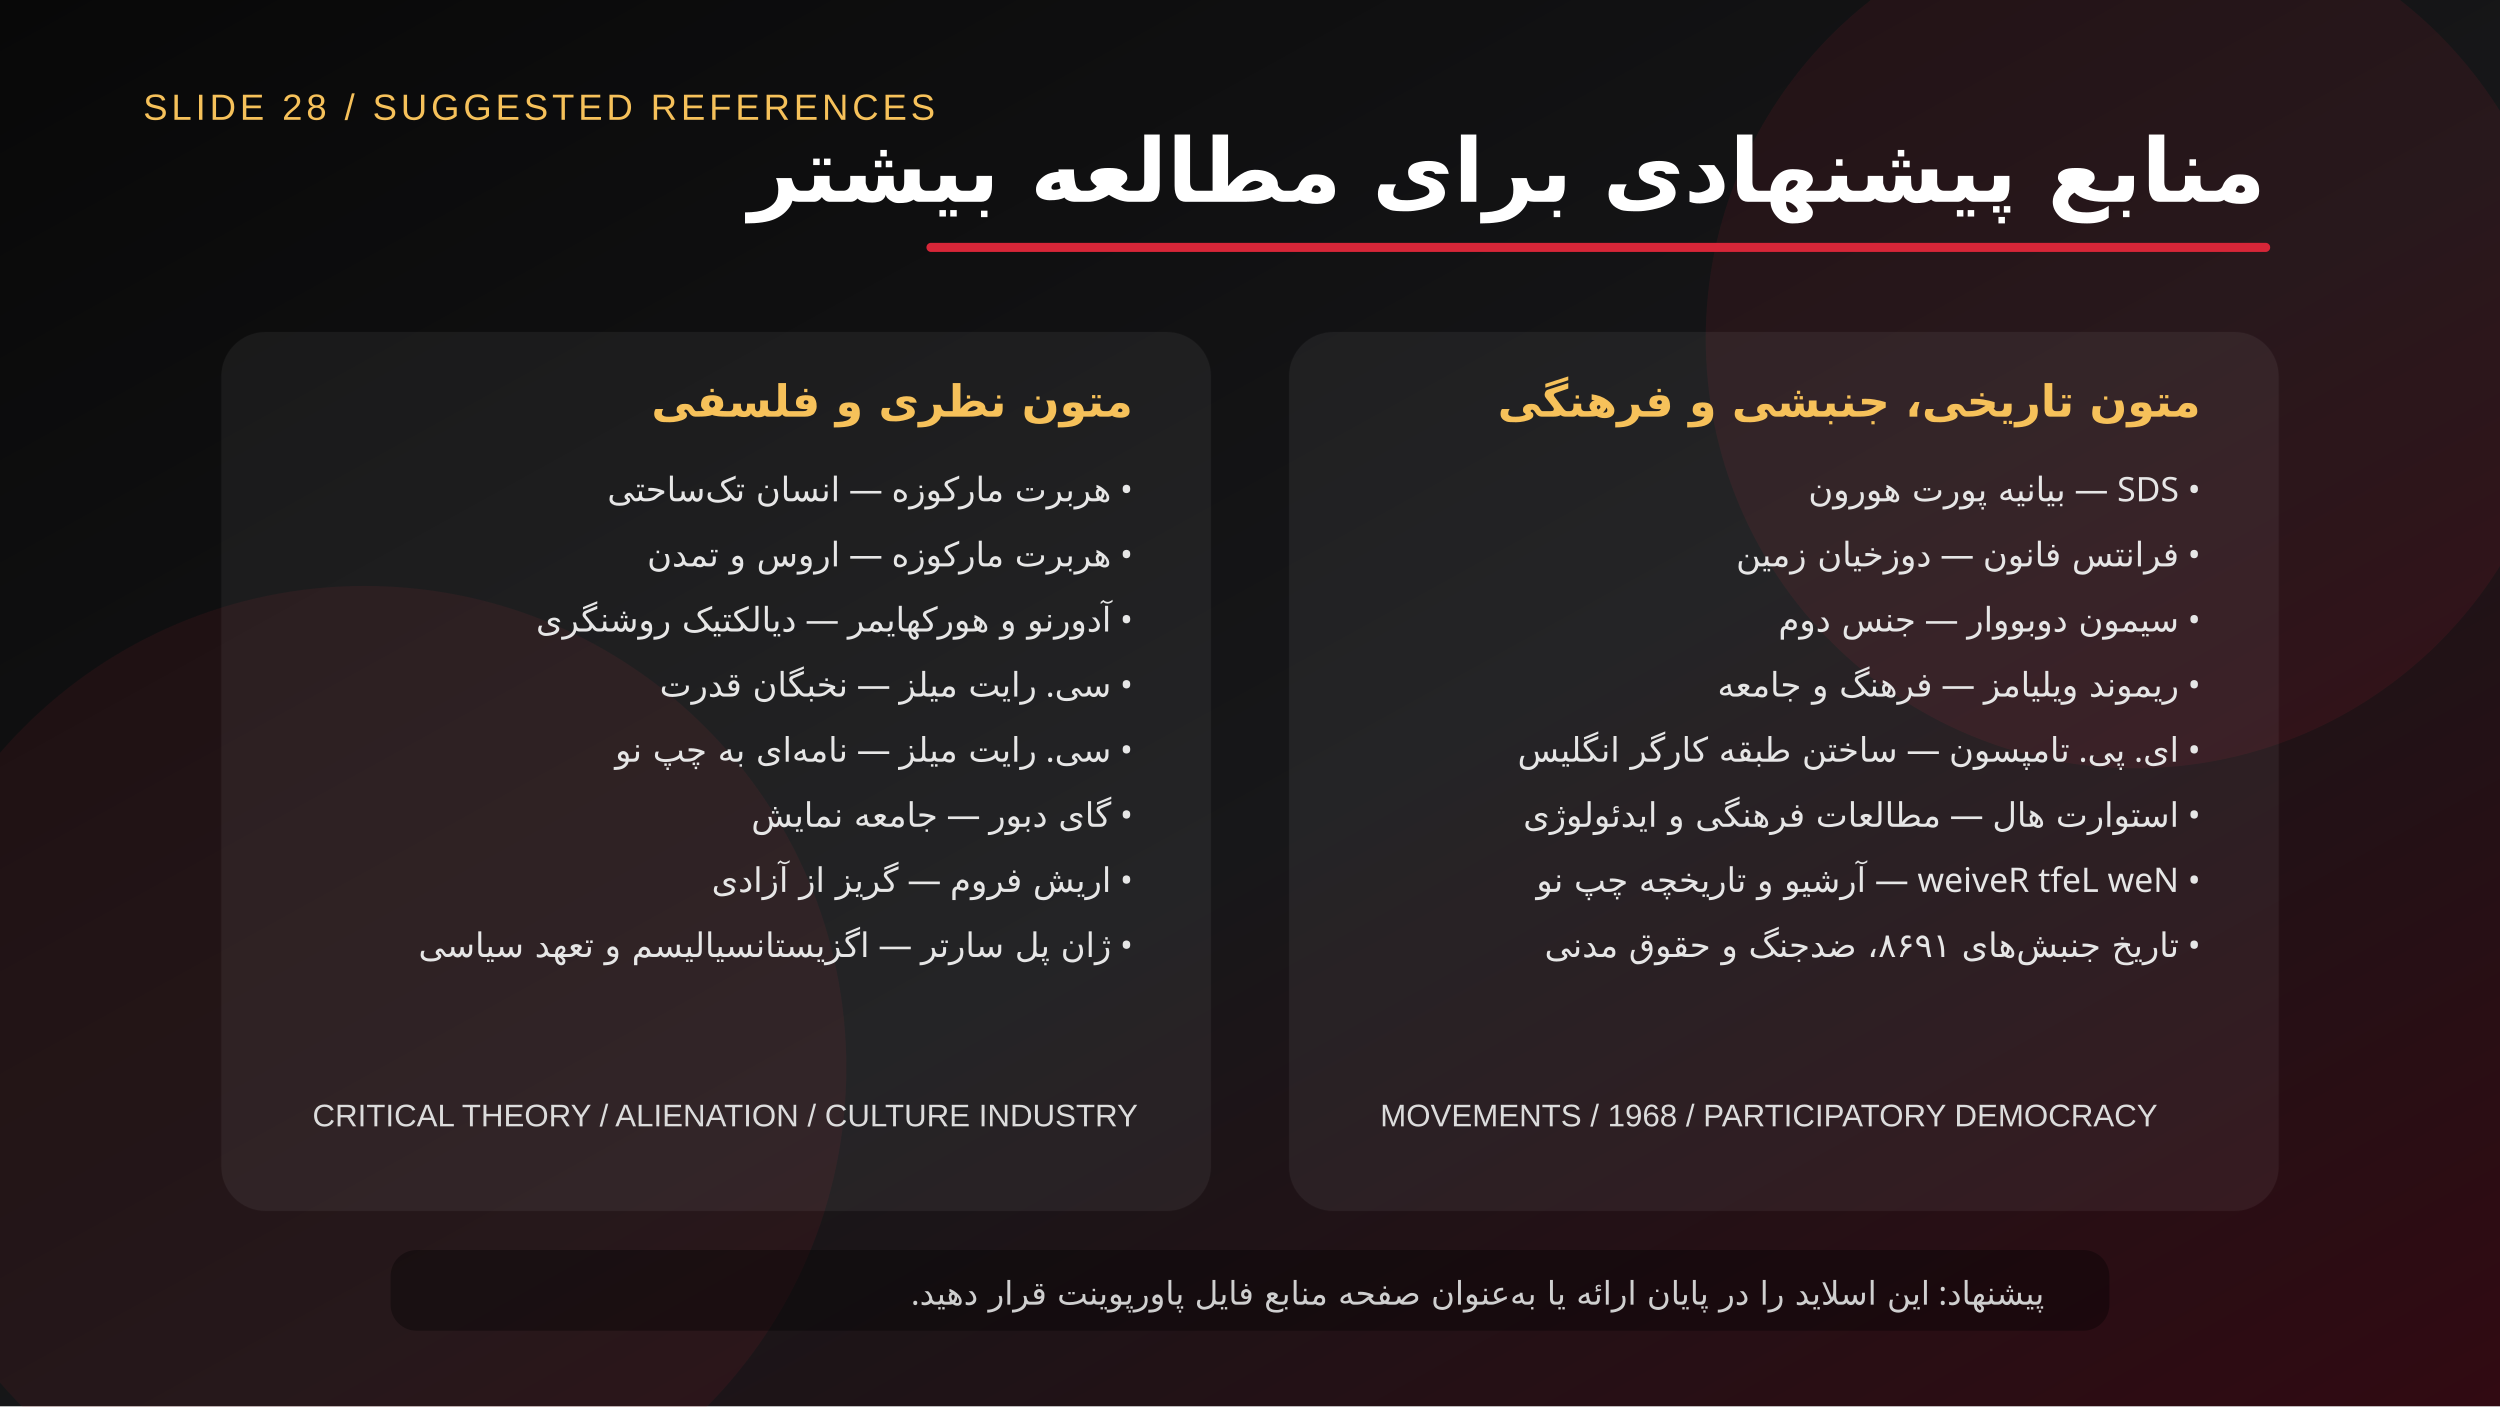
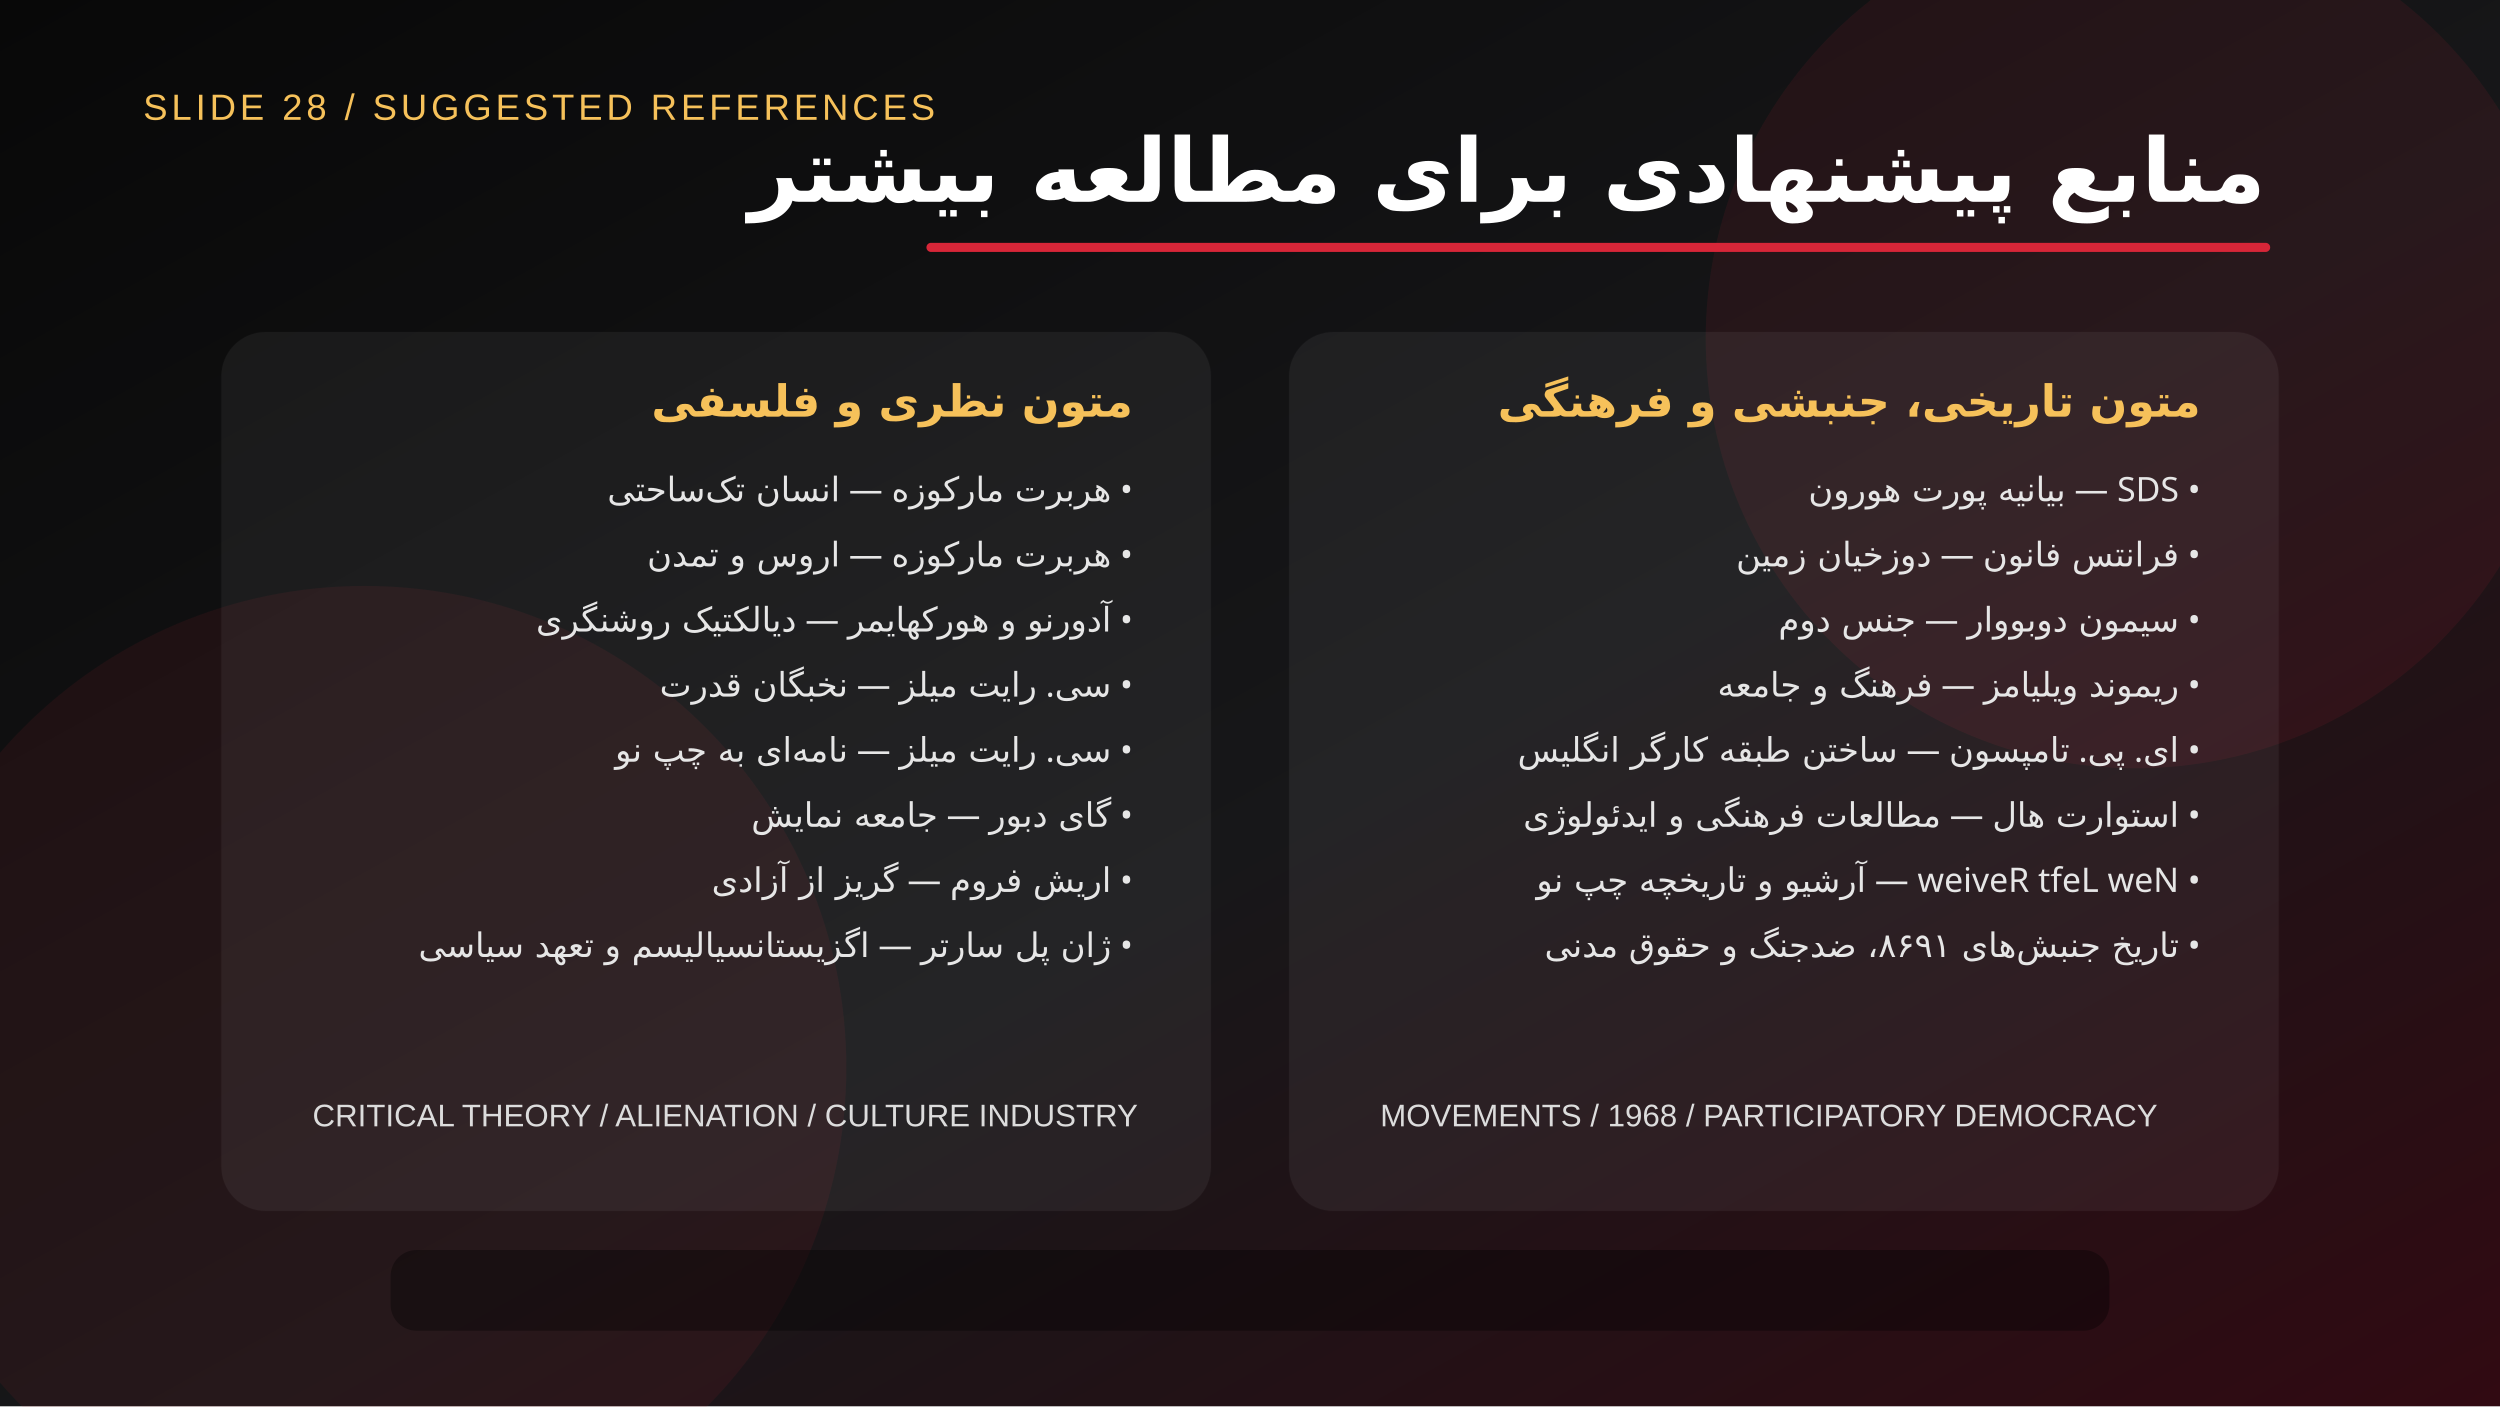
<svg xmlns="http://www.w3.org/2000/svg" width="1920" height="1080" viewBox="0 0 1920 1080">
  <defs>
    <linearGradient id="bg28" x1="0" y1="0" x2="1" y2="1">
      <stop offset="0%" stop-color="#080808" />
      <stop offset="55%" stop-color="#171719" />
      <stop offset="100%" stop-color="#310A12" />
    </linearGradient>
    <style>
-       .kicker { font-family:"Segoe UI",Arial,sans-serif; font-size:28px; fill:#F6C15A; letter-spacing:3px; }
-       .title { font-family:"Vazirmatn","IRANSans","Segoe UI",Tahoma,sans-serif; font-size:68px; font-weight:900; fill:#FFFFFF; direction:rtl; unicode-bidi:bidi-override; }
-       .head { font-family:"Vazirmatn","IRANSans","Segoe UI",Tahoma,sans-serif; font-size:34px; font-weight:900; fill:#F6C15A; direction:rtl; unicode-bidi:bidi-override; }
-       .ref { font-family:"Vazirmatn","IRANSans","Segoe UI",Tahoma,sans-serif; font-size:26px; fill:#E6E6E6; direction:rtl; unicode-bidi:bidi-override; }
-       .latin { font-family:"Segoe UI",Arial,sans-serif; font-size:24px; fill:#DCDCDC; }
-       .note { font-family:"Vazirmatn","IRANSans","Segoe UI",Tahoma,sans-serif; font-size:25px; fill:#CFCFCF; direction:rtl; unicode-bidi:bidi-override; }
+       .kicker {
+         font-family: "Segoe UI", Arial, sans-serif;
+         font-size: 28px;
+         fill: #F6C15A;
+         letter-spacing: 3px;
+       }
+ 
+       .title {
+         font-family: "Vazirmatn", "IRANSans", "Segoe UI", Tahoma, sans-serif;
+         font-size: 68px;
+         font-weight: 900;
+         fill: #FFFFFF;
+         direction: rtl;
+         unicode-bidi: bidi-override;
+       }
+ 
+       .head {
+         font-family: "Vazirmatn", "IRANSans", "Segoe UI", Tahoma, sans-serif;
+         font-size: 34px;
+         font-weight: 900;
+         fill: #F6C15A;
+         direction: rtl;
+         unicode-bidi: bidi-override;
+       }
+ 
+       .ref {
+         font-family: "Vazirmatn", "IRANSans", "Segoe UI", Tahoma, sans-serif;
+         font-size: 26px;
+         fill: #E6E6E6;
+         direction: rtl;
+         unicode-bidi: bidi-override;
+       }
+ 
+       .latin {
+         font-family: "Segoe UI", Arial, sans-serif;
+         font-size: 24px;
+         fill: #DCDCDC;
+       }
+ 
+       .note {
+         font-family: "Vazirmatn", "IRANSans", "Segoe UI", Tahoma, sans-serif;
+         font-size: 25px;
+         fill: #CFCFCF;
+         direction: rtl;
+         unicode-bidi: bidi-override;
+       }
    </style>
  </defs>
  <rect width="1920" height="1080" fill="url(#bg28)" />
  <circle cx="280" cy="820" r="370" fill="#D72638" opacity="0.08" />
  <circle cx="1640" cy="260" r="330" fill="#D72638" opacity="0.09" />
  <text x="110" y="92" class="kicker">SLIDE 28 / SUGGESTED REFERENCES</text>
  <text x="1740" y="155" text-anchor="start" class="title">منابع پیشنهادی برای مطالعه بیشتر</text>
  <line x1="715" y1="190" x2="1740" y2="190" stroke="#D72638" stroke-width="7" stroke-linecap="round" />
  <g transform="translate(170,255)">
    <rect x="0" y="0" width="760" height="675" rx="34" fill="#FFFFFF" opacity="0.055" stroke="#FFFFFF" stroke-opacity="0.13" />
    <text x="700" y="65" text-anchor="start" class="head">متون نظری و فلسفی</text>
    <text x="700" y="130" text-anchor="start" class="ref">• هربرت مارکوزه — انسان تک‌ساحتی</text>
    <text x="700" y="180" text-anchor="start" class="ref">• هربرت مارکوزه — اروس و تمدن</text>
    <text x="700" y="230" text-anchor="start" class="ref">• آدورنو و هورکهایمر — دیالکتیک روشنگری</text>
    <text x="700" y="280" text-anchor="start" class="ref">• سی. رایت میلز — نخبگان قدرت</text>
    <text x="700" y="330" text-anchor="start" class="ref">• سی. رایت میلز — نامه‌ای به چپ نو</text>
    <text x="700" y="380" text-anchor="start" class="ref">• گای دبور — جامعه نمایش</text>
    <text x="700" y="430" text-anchor="start" class="ref">• اریش فروم — گریز از آزادی</text>
    <text x="700" y="480" text-anchor="start" class="ref">• ژان پل سارتر — اگزیستانسیالیسم و تعهد سیاسی</text>
    <text x="70" y="610" class="latin">CRITICAL THEORY / ALIENATION / CULTURE INDUSTRY</text>
  </g>
  <g transform="translate(990,255)">
    <rect x="0" y="0" width="760" height="675" rx="34" fill="#FFFFFF" opacity="0.055" stroke="#FFFFFF" stroke-opacity="0.13" />
    <text x="700" y="65" text-anchor="start" class="head">متون تاریخی، جنبشی و فرهنگی</text>
    <text x="700" y="130" text-anchor="start" class="ref">• SDS — بیانیه پورت هورون</text>
    <text x="700" y="180" text-anchor="start" class="ref">• فرانتس فانون — دوزخیان زمین</text>
    <text x="700" y="230" text-anchor="start" class="ref">• سیمون دوبووار — جنس دوم</text>
    <text x="700" y="280" text-anchor="start" class="ref">• ریموند ویلیامز — فرهنگ و جامعه</text>
    <text x="700" y="330" text-anchor="start" class="ref">• ای. پی. تامپسون — ساختن طبقه کارگر انگلیس</text>
    <text x="700" y="380" text-anchor="start" class="ref">• استوارت هال — مطالعات فرهنگی و ایدئولوژی</text>
    <text x="700" y="430" text-anchor="start" class="ref">• New Left Review — آرشیو و تاریخچه چپ نو</text>
    <text x="700" y="480" text-anchor="start" class="ref">• تاریخ جنبش‌های ۱۹۶۸، ضدجنگ و حقوق مدنی</text>
    <text x="70" y="610" class="latin">MOVEMENTS / 1968 / PARTICIPATORY DEMOCRACY</text>
  </g>
  <g transform="translate(300,960)">
    <rect x="0" y="0" width="1320" height="62" rx="20" fill="#000000" opacity="0.35" />
-     <text x="1270" y="42" text-anchor="start" class="note">پیشنهاد: این اسلاید را در پایان ارائه یا به‌عنوان صفحه منابع فایل پاورپوینت قرار دهید.</text>
  </g>
</svg>
